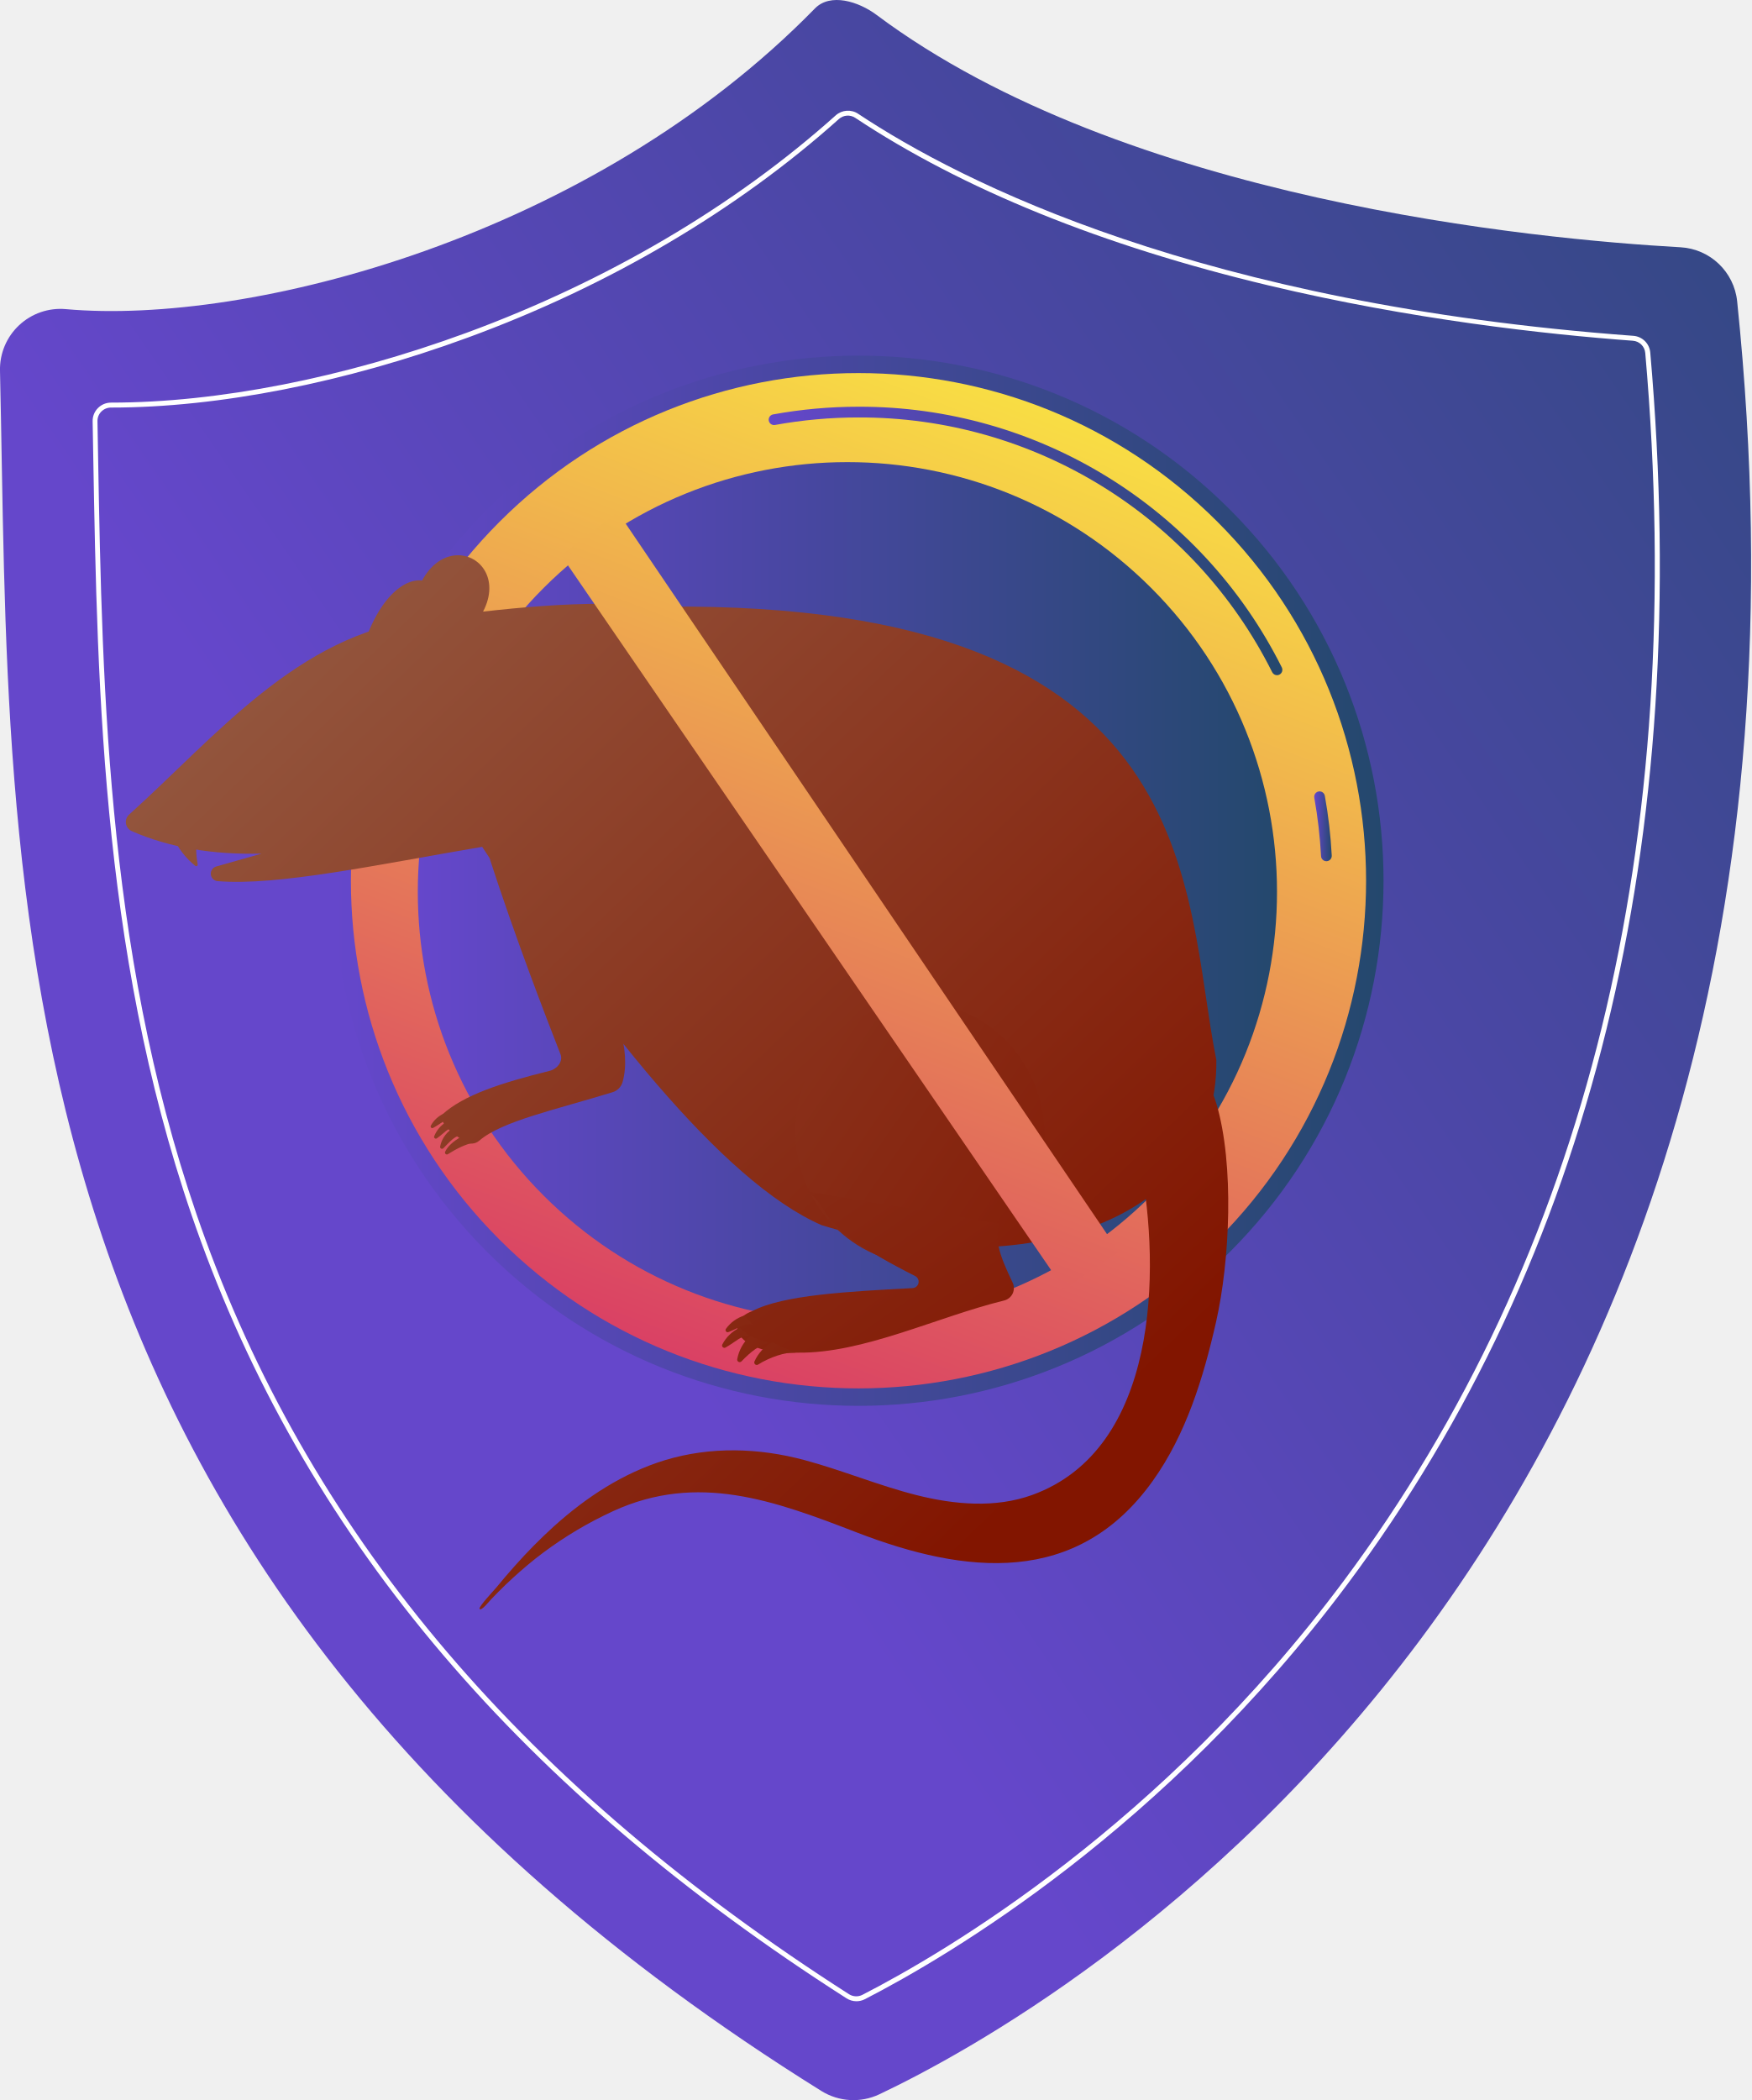
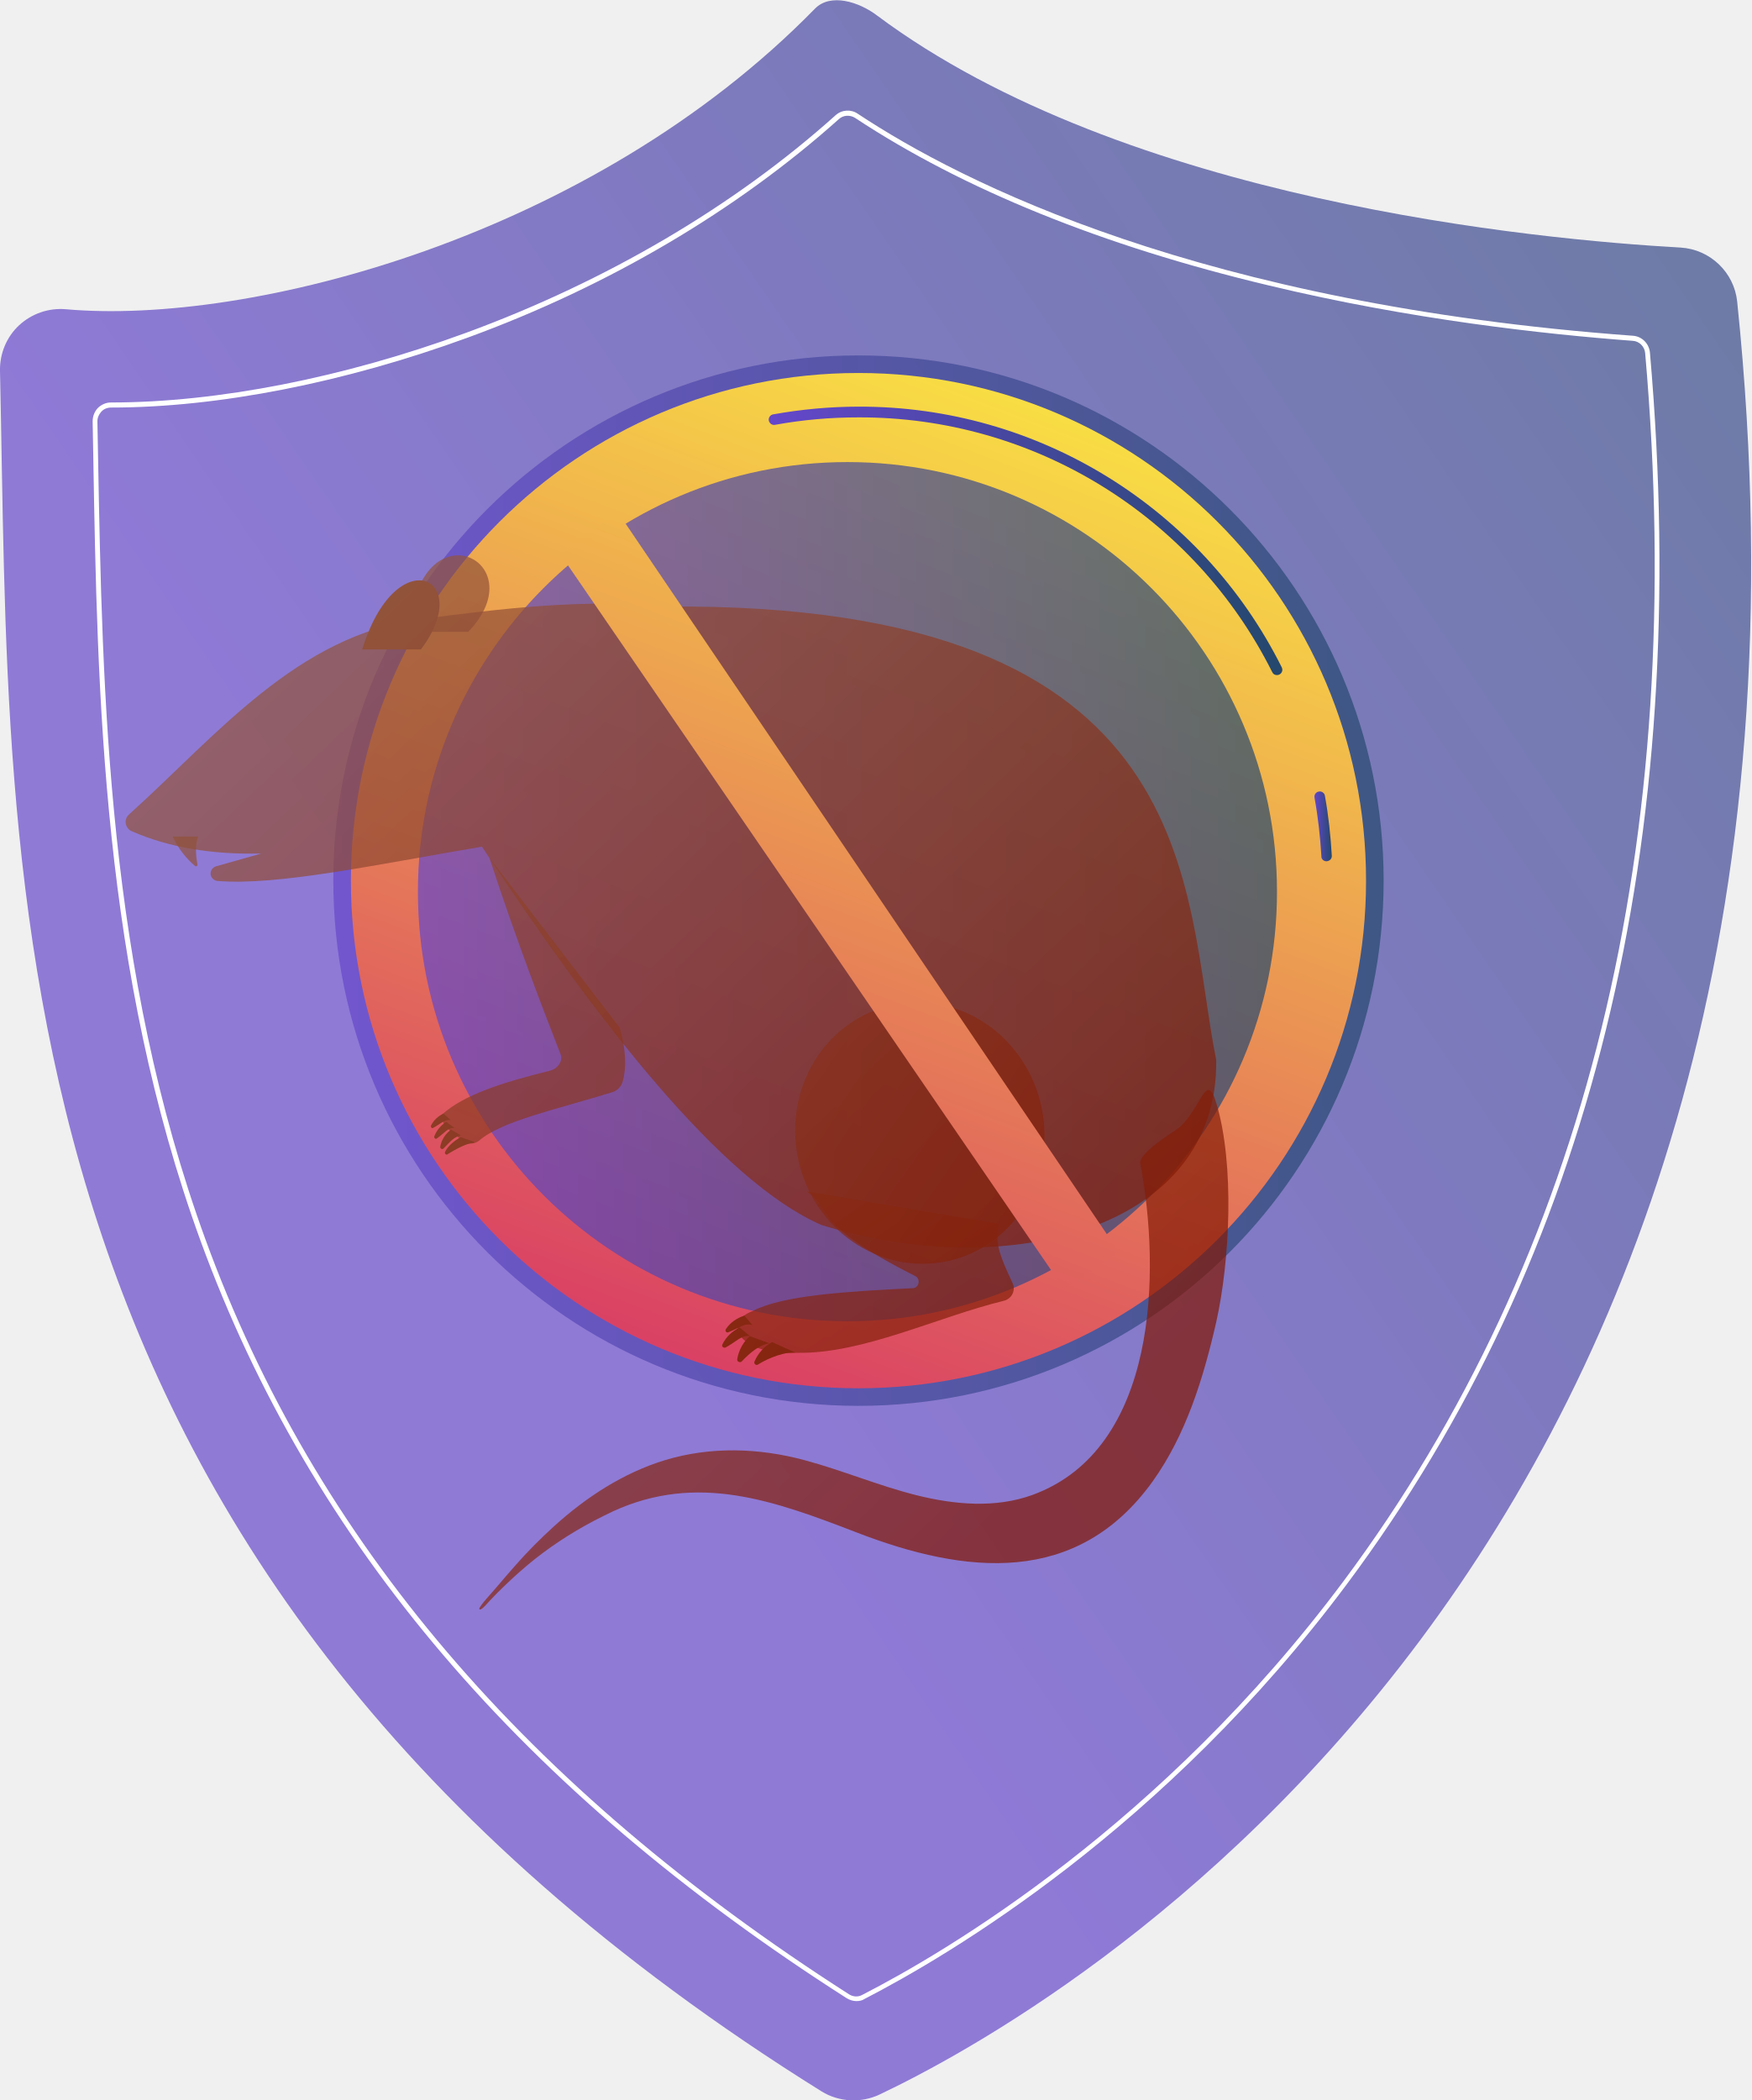
- <svg xmlns="http://www.w3.org/2000/svg" xmlns:xlink="http://www.w3.org/1999/xlink" viewBox="0 0 587.88 704.88">
-   <defs>
-     <style>.cls-1{fill:url(#linear-gradient);}.cls-2{fill:#fff;}.cls-3{fill:url(#linear-gradient-2);}.cls-4{fill:url(#_6);}.cls-5{fill:url(#linear-gradient-3);}.cls-6{fill:url(#linear-gradient-4);}.cls-7{fill:url(#linear-gradient-5);}.cls-8{fill:url(#linear-gradient-6);}.cls-9{fill:url(#linear-gradient-7);}.cls-10{fill:url(#linear-gradient-8);}.cls-11{fill:url(#linear-gradient-9);}.cls-12{fill:url(#linear-gradient-10);}.cls-13{fill:url(#linear-gradient-11);}.cls-14{fill:url(#linear-gradient-12);}.cls-15{fill:url(#linear-gradient-13);}.cls-16{fill:url(#linear-gradient-14);}.cls-17{fill:url(#linear-gradient-15);}.cls-18{fill:url(#linear-gradient-16);}.cls-19{fill:url(#linear-gradient-17);}.cls-20{fill:url(#linear-gradient-18);}.cls-21{fill:url(#linear-gradient-19);}.cls-22{fill:url(#linear-gradient-20);}.cls-23{fill:url(#linear-gradient-21);}.cls-24{fill:url(#linear-gradient-22);}</style>
-     <linearGradient id="linear-gradient" x1="179.14" y1="389.46" x2="741.72" y2="3.09" gradientUnits="userSpaceOnUse">
-       <stop offset="0" stop-color="#6547cb" />
-       <stop offset="1" stop-color="#24486d" />
-     </linearGradient>
-     <linearGradient id="linear-gradient-2" x1="111.94" y1="295.62" x2="464.45" y2="295.62" gradientTransform="translate(293.44 -117.2) rotate(45)" xlink:href="#linear-gradient" />
-     <linearGradient id="_6" x1="367.06" y1="88.15" x2="224.1" y2="464.24" gradientTransform="translate(293.44 -117.2) rotate(45)" gradientUnits="userSpaceOnUse">
-       <stop offset="0" stop-color="#fdf53f" />
-       <stop offset="0.62" stop-color="#e78357" />
-       <stop offset="1" stop-color="#d93c65" />
-     </linearGradient>
-     <linearGradient id="linear-gradient-3" x1="441.19" y1="277.39" x2="447.07" y2="277.39" xlink:href="#linear-gradient" />
-     <linearGradient id="linear-gradient-4" x1="258.02" y1="181.58" x2="430.5" y2="181.58" xlink:href="#linear-gradient" />
-     <linearGradient id="linear-gradient-5" x1="140.26" y1="299.33" x2="428.7" y2="299.33" gradientTransform="translate(294.98 -113.49) rotate(45)" xlink:href="#linear-gradient" />
-     <linearGradient id="linear-gradient-6" x1="67.32" y1="116.33" x2="391.81" y2="455.82" gradientUnits="userSpaceOnUse">
-       <stop offset="0" stop-color="#97654c" />
-       <stop offset="1" stop-color="#821500" />
-     </linearGradient>
-     <linearGradient id="linear-gradient-7" x1="12.16" y1="169.04" x2="336.65" y2="508.54" xlink:href="#linear-gradient-6" />
-     <linearGradient id="linear-gradient-8" x1="67.99" y1="115.68" x2="392.48" y2="455.18" xlink:href="#linear-gradient-6" />
-     <linearGradient id="linear-gradient-9" x1="56.45" y1="126.71" x2="380.94" y2="466.21" xlink:href="#linear-gradient-6" />
-     <linearGradient id="linear-gradient-10" x1="-18.02" y1="197.88" x2="306.47" y2="537.38" xlink:href="#linear-gradient-6" />
-     <linearGradient id="linear-gradient-11" x1="-355.3" y1="789.54" x2="-30.82" y2="1129.02" gradientTransform="translate(416.82 -667.99)" xlink:href="#linear-gradient-6" />
-     <linearGradient id="linear-gradient-12" x1="240.76" y1="-407.75" x2="565.25" y2="-68.25" gradientTransform="translate(-227.87 479.27) rotate(9.03)" xlink:href="#linear-gradient-6" />
-     <linearGradient id="linear-gradient-13" x1="-160.19" y1="480.74" x2="164.29" y2="820.24" gradientTransform="translate(95.74 -284.52) rotate(-5.01)" xlink:href="#linear-gradient-6" />
-     <linearGradient id="linear-gradient-14" x1="-713.5" y1="1223.6" x2="-389" y2="1563.11" gradientTransform="translate(211.45 -1104.59) rotate(-18.64)" xlink:href="#linear-gradient-6" />
-     <linearGradient id="linear-gradient-15" x1="-55.21" y1="287.55" x2="269.28" y2="627.06" gradientTransform="translate(35.19 -92.98) rotate(-1.75)" xlink:href="#linear-gradient-6" />
-     <linearGradient id="linear-gradient-16" x1="166.54" y1="-245.35" x2="491.03" y2="94.15" gradientTransform="translate(-162.44 382.72) rotate(6.69)" xlink:href="#linear-gradient-6" />
-     <linearGradient id="linear-gradient-17" x1="-177.02" y1="502.3" x2="147.48" y2="841.81" gradientTransform="matrix(1, -0.09, 0.09, 1, 97.67, -294.86)" xlink:href="#linear-gradient-6" />
-     <linearGradient id="linear-gradient-18" x1="-662.73" y1="1170.16" x2="-338.23" y2="1509.67" gradientTransform="translate(208.78 -1050.84) rotate(-17.79)" xlink:href="#linear-gradient-6" />
-     <linearGradient id="linear-gradient-19" x1="-267.9" y1="647.49" x2="56.59" y2="986.99" gradientTransform="translate(140.74 -449.34) rotate(-7.48)" xlink:href="#linear-gradient-6" />
-     <linearGradient id="linear-gradient-20" x1="-53.73" y1="254.78" x2="270.77" y2="594.29" gradientTransform="matrix(1, -0.01, 0.01, 1, 27.82, -53.37)" xlink:href="#linear-gradient-6" />
-     <linearGradient id="linear-gradient-21" x1="5.94" y1="174.99" x2="330.43" y2="514.49" xlink:href="#linear-gradient-6" />
-     <linearGradient id="linear-gradient-22" x1="364.16" y1="87.05" x2="221.2" y2="463.15" gradientUnits="userSpaceOnUse">
-       <stop offset="0" stop-color="#fdf53f" />
-       <stop offset="1" stop-color="#d93c65" />
-     </linearGradient>
-   </defs>
-   <g id="Capa_2" data-name="Capa 2">
-     <g id="Capa_1-2" data-name="Capa 1">
-       <path class="cls-1" d="M6.42,109.16a20.28,20.28,0,0,1,15.67-5.4C83.65,109.3,198.51,79.65,273.57,2.84,278.78-2.49,288.28.52,294.26,5,377.74,67.38,516.13,80.3,564.17,83a20.26,20.26,0,0,1,19,18.15c43.69,421.94-231,574.84-288,601.83a20.35,20.35,0,0,1-19.42-1.12C-8.21,524.93,3.93,294.89,0,124.45A20.26,20.26,0,0,1,6.42,109.16Z" />
-       <path class="cls-2" d="M287.49,671.73a6.19,6.19,0,0,1-3.34-1C175.39,601.23,104.5,518.11,67.45,416.67,34.34,326.05,32.72,233.73,31.29,152.28c-.06-3.64-.13-7.26-.19-10.86A6.09,6.09,0,0,1,32.85,137a6.17,6.17,0,0,1,4.44-1.86h0c35.81,0,78.14-8.31,119.26-23.41,47.09-17.3,90-42.54,124-73a6.17,6.17,0,0,1,7.53-.54c35,23.25,115.46,63.86,260.23,74.53a6.16,6.16,0,0,1,5.69,5.62c14.42,164.5-19.79,303.59-101.67,413.41-61.15,82-133.66,124.74-162,139.3h0A6.16,6.16,0,0,1,287.49,671.73ZM37.35,136.8A4.6,4.6,0,0,0,34,138.16a4.48,4.48,0,0,0-1.28,3.23c.06,3.6.13,7.22.19,10.87C34.37,233.57,36,325.74,69,416.11,105.92,517.2,176.59,600,285,669.36a4.52,4.52,0,0,0,4.51.22h0C317.78,655.07,390,612.5,451,530.76,532.6,421.28,566.7,282.57,552.32,118.49a4.5,4.5,0,0,0-4.17-4.12c-29.35-2.16-74.38-7.14-122.22-18.55C370,82.48,323.28,63.55,287.12,39.56a4.51,4.51,0,0,0-5.51.4c-34.16,30.61-77.21,56-124.5,73.33C115.82,128.45,73.28,136.8,37.35,136.8Z" />
-       <circle class="cls-3" cx="288.19" cy="295.62" r="176.26" transform="translate(-124.62 290.37) rotate(-45)" />
-       <circle class="cls-4" cx="288.19" cy="295.62" r="170.4" transform="translate(-124.62 290.37) rotate(-45)" />
-       <path class="cls-5" d="M445.27,289.07h.1a1.8,1.8,0,0,0,1.7-1.89,160.58,160.58,0,0,0-2.31-20,1.8,1.8,0,1,0-3.54.64,159.06,159.06,0,0,1,2.26,19.53A1.79,1.79,0,0,0,445.27,289.07Z" />
-       <path class="cls-6" d="M428.7,226.64a1.81,1.81,0,0,0,1.61-2.61,158.44,158.44,0,0,0-142.12-87.51,160.06,160.06,0,0,0-28.7,2.59,1.8,1.8,0,0,0,.65,3.54,156.49,156.49,0,0,1,28.05-2.53,154.83,154.83,0,0,1,138.9,85.53A1.82,1.82,0,0,0,428.7,226.64Z" />
-       <circle class="cls-7" cx="284.48" cy="299.33" r="144.22" transform="translate(-128.34 288.83) rotate(-45)" />
-       <path class="cls-8" d="M408.33,355.79c-11.39-56.33-2.51-154-185.39-152.16-27.06-2.72-54.52.74-81.58,4.21-41.47,5.32-68.83,39.28-98,65.57A3.35,3.35,0,0,0,44.3,279c12.55,5.49,27.1,7.93,43.51,7.53l-15.24,4.32a2.51,2.51,0,0,0,.48,4.91c20.23,1.68,53.76-5.57,88.81-11.51,38,57.83,80.52,112.46,114,127C338.46,430.58,409.08,412.72,408.33,355.79Z" />
-       <path class="cls-9" d="M382.82,390.5c6.85,36.27,6,95.9-36.24,111.27-12.36,4.49-26.12,3.3-38.88.08s-24.95-8.36-37.66-11.77c-15.3-4.11-31.45-4.59-46.7,0-14.08,4.28-26.58,12.49-37.44,22.29a174.37,174.37,0,0,0-13.1,13.26c-2.14,2.39-4.22,4.84-6.26,7.32-.74.9-5.91,6.37-5.56,7.06.53,1,3.43-2.76,4-3.31q2.31-2.41,4.72-4.74,4.82-4.62,10-8.76a129.63,129.63,0,0,1,22.86-14.42q1.62-.81,3.27-1.56c28.38-13,54-3.58,81.75,7.14,36.51,14.11,74,18.25,99.38-17.25,11.21-15.68,17-34.56,21.27-53.36,4.64-20.5,6.2-52.8.11-73.34-3.54-11.92-5.21,2.33-13.23,8.48C393,380.55,382.24,387.2,382.82,390.5Z" />
-       <path class="cls-10" d="M137.49,212.09c2.42-43.13,42.78-24.15,19.67,0Z" />
-       <path class="cls-11" d="M121.62,218C133,181,159.57,193.8,141.29,218Z" />
-       <path class="cls-12" d="M58,280.75a26.19,26.19,0,0,0,7.53,9.86.52.52,0,0,0,.84-.5c-.57-3.25-.85-6.45.25-9.36Z" />
-       <ellipse class="cls-13" cx="308.85" cy="380.4" rx="41.75" ry="43.99" transform="translate(-70.68 70.48) rotate(-11.69)" />
-       <path class="cls-14" d="M270.69,399.89c9.72,5.93-.18,9.91,36.5,28.41a2.14,2.14,0,0,1-.85,4.06c-21.75,1.15-43.47,2.3-53.81,7.72-10.34,3.88-4.48,15,15.25,13.95,22,.3,46.48-11.89,69.31-17.51a4.29,4.29,0,0,0,2.86-6c-4.53-9.47-5.95-13.79-4.54-19.82Z" />
-       <path class="cls-15" d="M259.22,450.52a13.78,13.78,0,0,0-5.94,6.45.84.84,0,0,0,1.21,1.06c3.82-2.43,9.37-4.31,12.47-4Z" />
-       <path class="cls-16" d="M251.74,448.53a13.73,13.73,0,0,0-4.25,7.68.84.84,0,0,0,1.43.74c3.13-3.26,6.26-5.74,9.35-6.14Z" />
-       <path class="cls-17" d="M248.3,445.65a12.81,12.81,0,0,0-5.84,5.67.78.78,0,0,0,1.07,1c3.66-2,5.35-4.31,8.21-3.83Z" />
-       <path class="cls-18" d="M249.91,441.56a11.88,11.88,0,0,0-6.19,4.45.72.72,0,0,0,.84,1.11c3.68-1.39,5.56-3.26,8.14-2.42Z" />
-       <path class="cls-19" d="M154.61,381.66c-2.47,1.47-4.39,3.17-5.18,4.95a.64.64,0,0,0,.94.79c2.56-1.64,6.24-3.56,8.7-3.8a.16.16,0,0,0,0-.32Z" />
-       <path class="cls-20" d="M151.35,379.17a9.13,9.13,0,0,0-3.59,5.67.64.64,0,0,0,1.08.58c2.43-2.45,3.51-3.82,5.79-4.42Z" />
-       <path class="cls-21" d="M149.77,376.62a9.8,9.8,0,0,0-4,4.75.59.59,0,0,0,.89.71c2.63-1.83,3.74-3.68,5.95-3.53Z" />
-       <path class="cls-22" d="M148.88,373.84a9.14,9.14,0,0,0-4.25,4,.56.56,0,0,0,.75.76c2.64-1.41,3.88-3,5.92-2.62Z" />
-       <path class="cls-23" d="M164.28,287.87c9.22,28.32,18.88,53.14,23.88,66,.93,2.36-1.09,4.92-3.55,5.54-16.11,4-29,8.09-36.26,14.8-.42,3.23,2.89,5.88,7.73,9a4,4,0,0,0,4.79-.32c7.59-6.58,25.68-10.4,44.76-16.28a5,5,0,0,0,3.38-3.44c1.47-5.28,1-11.47-1-18.33Z" />
-       <polygon class="cls-24" points="357.27 432.76 375.64 420.17 207.44 171.92 188.32 186.34 357.27 432.76" />
+ <svg xmlns="http://www.w3.org/2000/svg" version="1.1" id="Capa_1" x="0px" y="0px" viewBox="0 0 587.9 704.9" style="enable-background:new 0 0 587.9 704.9;" xml:space="preserve">
+   <style type="text/css">
+ 	.st0{opacity:0.7;fill:url(#SVGID_1_);}
+ 	.st1{fill:#FFFFFF;}
+ 	.st2{opacity:0.7;fill:url(#SVGID_2_);}
+ 	.st3{fill:url(#SVGID_3_);}
+ 	.st4{fill:url(#SVGID_4_);}
+ 	.st5{fill:url(#SVGID_5_);}
+ 	.st6{opacity:0.7;fill:url(#SVGID_6_);}
+ 	.st7{opacity:0.7;fill:url(#SVGID_7_);}
+ 	.st8{opacity:0.7;fill:url(#SVGID_8_);}
+ 	.st9{opacity:0.7;fill:url(#SVGID_9_);}
+ 	.st10{fill:url(#SVGID_10_);}
+ 	.st11{opacity:0.7;fill:url(#SVGID_11_);}
+ 	.st12{opacity:0.7;fill:url(#SVGID_12_);}
+ 	.st13{opacity:0.7;fill:url(#SVGID_13_);}
+ 	.st14{fill:url(#SVGID_14_);}
+ 	.st15{fill:url(#SVGID_15_);}
+ 	.st16{fill:url(#SVGID_16_);}
+ 	.st17{fill:url(#SVGID_17_);}
+ 	.st18{fill:url(#SVGID_18_);}
+ 	.st19{fill:url(#SVGID_19_);}
+ 	.st20{fill:url(#SVGID_20_);}
+ 	.st21{fill:url(#SVGID_21_);}
+ 	.st22{opacity:0.7;fill:url(#SVGID_22_);}
+ 	.st23{fill:url(#SVGID_23_);}
+ </style>
+   <g id="Capa_2_1_">
+     <g id="Capa_1-2">
+       <linearGradient id="SVGID_1_" gradientUnits="userSpaceOnUse" x1="179.153" y1="316.412" x2="741.732" y2="702.782" gradientTransform="matrix(1 0 0 -1 0 705.89)">
+         <stop offset="0" style="stop-color:#6547CB" />
+         <stop offset="1" style="stop-color:#24486D" />
+       </linearGradient>
+       <path class="st0" d="M6.4,109.2c4.2-3.9,9.9-5.9,15.7-5.4c61.6,5.5,176.4-24.1,251.5-100.9c5.2-5.3,14.7-2.3,20.7,2.2    c83.5,62.4,221.9,75.3,269.9,78c9.9,0.6,18,8.3,19,18.2c43.7,421.9-231,574.8-288,601.8c-6.2,2.9-13.6,2.5-19.4-1.1    C-8.2,524.9,3.9,294.9,0,124.4C-0.1,118.7,2.2,113.1,6.4,109.2z" />
+       <path class="st1" d="M287.5,671.7c-1.2,0-2.3-0.4-3.3-1C175.4,601.2,104.5,518.1,67.4,416.7C34.3,326,32.7,233.7,31.3,152.3    c-0.1-3.6-0.1-7.3-0.2-10.9c0-1.6,0.6-3.2,1.7-4.4c1.2-1.2,2.8-1.9,4.4-1.9l0,0c35.8,0,78.1-8.3,119.3-23.4    c47.1-17.3,90-42.5,124-73c2.1-1.9,5.2-2.1,7.5-0.5c35,23.2,115.5,63.9,260.2,74.5c3,0.2,5.4,2.6,5.7,5.6    c14.4,164.5-19.8,303.6-101.7,413.4c-61.1,82-133.7,124.7-162,139.3l0,0C289.5,671.5,288.5,671.7,287.5,671.7z M37.3,136.8    c-1.3,0-2.5,0.5-3.3,1.4c-0.8,0.9-1.3,2-1.3,3.2c0.1,3.6,0.1,7.2,0.2,10.9C34.4,233.6,36,325.7,69,416.1    C105.9,517.2,176.6,600,285,669.4c1.4,0.9,3.1,1,4.5,0.2l0,0C317.8,655.1,390,612.5,451,530.8c81.6-109.5,115.7-248.2,101.3-412.3    c-0.2-2.2-2-4-4.2-4.1c-29.3-2.2-74.4-7.1-122.2-18.6C370,82.5,323.3,63.5,287.1,39.6c-1.7-1.1-4-1-5.5,0.4    c-34.2,30.6-77.2,56-124.5,73.3C115.8,128.4,73.3,136.8,37.3,136.8z" />
+       <linearGradient id="SVGID_2_" gradientUnits="userSpaceOnUse" x1="111.936" y1="410.27" x2="464.455" y2="410.27" gradientTransform="matrix(1 0 0 -1 4.981212e-04 705.8937)">
+         <stop offset="0" style="stop-color:#6547CB" />
+         <stop offset="1" style="stop-color:#24486D" />
+       </linearGradient>
+       <circle class="st2" cx="288.2" cy="295.6" r="176.3" />
+       <linearGradient id="SVGID_3_" gradientUnits="userSpaceOnUse" x1="367.06" y1="617.74" x2="224.1" y2="241.65" gradientTransform="matrix(1 0 0 -1 4.981212e-04 705.8937)">
+         <stop offset="0" style="stop-color:#FDF53F" />
+         <stop offset="0.62" style="stop-color:#E78357" />
+         <stop offset="1" style="stop-color:#D93C65" />
+       </linearGradient>
+       <circle class="st3" cx="288.2" cy="295.6" r="170.4" />
+       <linearGradient id="SVGID_4_" gradientUnits="userSpaceOnUse" x1="441.19" y1="428.539" x2="447.07" y2="428.539" gradientTransform="matrix(1 0 0 -1 0 705.89)">
+         <stop offset="0" style="stop-color:#6547CB" />
+         <stop offset="1" style="stop-color:#24486D" />
+       </linearGradient>
+       <path class="st4" d="M445.3,289.1h0.1c1-0.1,1.8-0.9,1.7-1.9c-0.4-6.7-1.1-13.4-2.3-20c-0.1-1-1.1-1.7-2-1.5c-1,0.1-1.7,1.1-1.5,2    c0,0,0,0.1,0,0.1c1.2,6.5,1.9,13,2.3,19.5C443.5,288.3,444.3,289.1,445.3,289.1z" />
+       <linearGradient id="SVGID_5_" gradientUnits="userSpaceOnUse" x1="258.053" y1="524.31" x2="430.496" y2="524.31" gradientTransform="matrix(1 0 0 -1 0 705.89)">
+         <stop offset="0" style="stop-color:#6547CB" />
+         <stop offset="1" style="stop-color:#24486D" />
+       </linearGradient>
+       <path class="st5" d="M428.7,226.6c1,0,1.8-0.8,1.8-1.8c0-0.3-0.1-0.5-0.2-0.8c-26.9-53.8-82-87.7-142.1-87.5    c-9.6,0-19.2,0.9-28.7,2.6c-1,0.2-1.6,1.2-1.4,2.1c0.2,0.9,1.1,1.6,2.1,1.4c9.3-1.7,18.6-2.5,28-2.5c58.8-0.2,112.6,33,138.9,85.5    C427.4,226.3,428,226.6,428.7,226.6z" />
+       <linearGradient id="SVGID_6_" gradientUnits="userSpaceOnUse" x1="140.263" y1="406.558" x2="428.703" y2="406.558" gradientTransform="matrix(1 0 0 -1 -7.179538e-03 705.8881)">
+         <stop offset="0" style="stop-color:#6547CB" />
+         <stop offset="1" style="stop-color:#24486D" />
+       </linearGradient>
+       <circle class="st6" cx="284.5" cy="299.3" r="144.2" />
+       <linearGradient id="SVGID_7_" gradientUnits="userSpaceOnUse" x1="67.301" y1="589.541" x2="391.791" y2="250.052" gradientTransform="matrix(1 0 0 -1 0 705.89)">
+         <stop offset="0" style="stop-color:#97654C" />
+         <stop offset="1" style="stop-color:#821500" />
+       </linearGradient>
+       <path class="st7" d="M408.3,355.8c-11.4-56.3-2.5-154-185.4-152.2c-27.1-2.7-54.5,0.7-81.6,4.2c-41.5,5.3-68.8,39.3-98,65.6    c-1.4,1.2-1.5,3.3-0.3,4.7c0.3,0.4,0.7,0.7,1.2,0.9c12.5,5.5,27.1,7.9,43.5,7.5l-15.2,4.3c-1.3,0.4-2.1,1.8-1.7,3.1    c0.3,1,1.2,1.7,2.2,1.8c20.2,1.7,53.8-5.6,88.8-11.5c38,57.8,80.5,112.5,114,127C338.5,430.6,409.1,412.7,408.3,355.8z" />
+       <linearGradient id="SVGID_8_" gradientUnits="userSpaceOnUse" x1="12.182" y1="536.871" x2="336.672" y2="197.371" gradientTransform="matrix(1 0 0 -1 0 705.89)">
+         <stop offset="0" style="stop-color:#97654C" />
+         <stop offset="1" style="stop-color:#821500" />
+       </linearGradient>
+       <path class="st8" d="M382.8,390.5c6.9,36.3,6,95.9-36.2,111.3c-12.4,4.5-26.1,3.3-38.9,0.1s-25-8.4-37.7-11.8    c-15.3-4.1-31.4-4.6-46.7,0c-14.1,4.3-26.6,12.5-37.4,22.3c-4.6,4.2-9,8.6-13.1,13.3c-2.1,2.4-4.2,4.8-6.3,7.3    c-0.7,0.9-5.9,6.4-5.6,7.1c0.5,1,3.4-2.8,4-3.3c1.5-1.6,3.1-3.2,4.7-4.7c3.2-3.1,6.5-6,10-8.8c7.1-5.6,14.8-10.4,22.9-14.4    c1.1-0.5,2.2-1.1,3.3-1.6c28.4-13,54-3.6,81.8,7.1c36.5,14.1,74,18.2,99.4-17.2c11.2-15.7,17-34.6,21.3-53.4    c4.6-20.5,6.2-52.8,0.1-73.3c-3.5-11.9-5.2,2.3-13.2,8.5C393,380.5,382.2,387.2,382.8,390.5z" />
+       <linearGradient id="SVGID_9_" gradientUnits="userSpaceOnUse" x1="67.988" y1="590.208" x2="392.478" y2="250.708" gradientTransform="matrix(1 0 0 -1 0 705.89)">
+         <stop offset="0" style="stop-color:#97654C" />
+         <stop offset="1" style="stop-color:#821500" />
+       </linearGradient>
+       <path class="st9" d="M137.5,212.1c2.4-43.1,42.8-24.1,19.7,0H137.5z" />
+       <linearGradient id="SVGID_10_" gradientUnits="userSpaceOnUse" x1="56.433" y1="579.164" x2="380.923" y2="239.664" gradientTransform="matrix(1 0 0 -1 0 705.89)">
+         <stop offset="0" style="stop-color:#97654C" />
+         <stop offset="1" style="stop-color:#821500" />
+       </linearGradient>
+       <path class="st10" d="M121.6,218c11.4-37,38-24.2,19.7,0H121.6z" />
+       <linearGradient id="SVGID_11_" gradientUnits="userSpaceOnUse" x1="-18.006" y1="508.024" x2="306.484" y2="168.524" gradientTransform="matrix(1 0 0 -1 0 705.89)">
+         <stop offset="0" style="stop-color:#97654C" />
+         <stop offset="1" style="stop-color:#821500" />
+       </linearGradient>
+       <path class="st11" d="M58,280.8c1.7,3.8,4.3,7.2,7.5,9.9c0.2,0.2,0.5,0.1,0.7-0.1c0.1-0.1,0.1-0.3,0.1-0.4    c-0.6-3.2-0.8-6.5,0.2-9.4H58z" />
+       <linearGradient id="SVGID_12_" gradientUnits="userSpaceOnUse" x1="-369.183" y1="-82.889" x2="-44.703" y2="-422.369" gradientTransform="matrix(0.9793 -0.2026 -0.2026 -0.9793 358.8893 21.121)">
+         <stop offset="0" style="stop-color:#97654C" />
+         <stop offset="1" style="stop-color:#821500" />
+       </linearGradient>
+       <path class="st12" d="M299.9,337.3c22.6-4.7,44.9,10.8,49.8,34.6c4.9,23.8-9.4,46.9-32,51.5s-44.9-10.8-49.8-34.6    C263,365.1,277.3,342,299.9,337.3z" />
+       <linearGradient id="SVGID_13_" gradientUnits="userSpaceOnUse" x1="251.398" y1="1114.955" x2="575.888" y2="775.456" gradientTransform="matrix(0.9876 0.157 0.157 -0.9876 -349.3705 1176.039)">
+         <stop offset="0" style="stop-color:#97654C" />
+         <stop offset="1" style="stop-color:#821500" />
+       </linearGradient>
+       <path class="st13" d="M270.7,399.9c9.7,5.9-0.2,9.9,36.5,28.4c1.1,0.5,1.5,1.8,1,2.9c-0.3,0.7-1,1.2-1.8,1.2    c-21.8,1.1-43.5,2.3-53.8,7.7c-10.3,3.9-4.5,15,15.2,14c22,0.3,46.5-11.9,69.3-17.5c2.3-0.6,3.7-2.9,3.1-5.2    c-0.1-0.3-0.2-0.6-0.3-0.8c-4.5-9.5-6-13.8-4.5-19.8L270.7,399.9z" />
+       <linearGradient id="SVGID_14_" gradientUnits="userSpaceOnUse" x1="-166.1" y1="225.186" x2="158.38" y2="-114.314" gradientTransform="matrix(0.9962 -8.732961e-02 -8.732961e-02 -0.9962 163.312 418.1513)">
+         <stop offset="0" style="stop-color:#97654C" />
+         <stop offset="1" style="stop-color:#821500" />
+       </linearGradient>
+       <path class="st14" d="M259.2,450.5c-2.6,1.4-4.7,3.7-5.9,6.5c-0.2,0.4,0,0.9,0.4,1.1c0.3,0.1,0.6,0.1,0.8-0.1    c3.8-2.4,9.4-4.3,12.5-4L259.2,450.5z" />
+       <linearGradient id="SVGID_15_" gradientUnits="userSpaceOnUse" x1="-735.344" y1="-515.056" x2="-410.844" y2="-854.566" gradientTransform="matrix(0.9475 -0.3196 -0.3196 -0.9475 458.644 -440.2528)">
+         <stop offset="0" style="stop-color:#97654C" />
+         <stop offset="1" style="stop-color:#821500" />
+       </linearGradient>
+       <path class="st15" d="M251.7,448.5c-2.2,2-3.7,4.7-4.2,7.7c-0.1,0.5,0.2,0.9,0.7,1c0.3,0.1,0.6,0,0.8-0.2c3.1-3.3,6.3-5.7,9.3-6.1    L251.7,448.5z" />
+       <linearGradient id="SVGID_16_" gradientUnits="userSpaceOnUse" x1="-57.226" y1="418.34" x2="267.264" y2="78.83" gradientTransform="matrix(0.9995 -3.053851e-02 -3.053851e-02 -0.9995 58.822 612.4574)">
+         <stop offset="0" style="stop-color:#97654C" />
+         <stop offset="1" style="stop-color:#821500" />
+       </linearGradient>
+       <path class="st16" d="M248.3,445.6c-2.5,1.2-4.6,3.2-5.8,5.7c-0.2,0.4,0,0.9,0.4,1c0.2,0.1,0.5,0.1,0.7,0c3.7-2,5.4-4.3,8.2-3.8    L248.3,445.6z" />
+       <linearGradient id="SVGID_17_" gradientUnits="userSpaceOnUse" x1="174.444" y1="952.055" x2="498.934" y2="612.555" gradientTransform="matrix(0.9932 0.1165 0.1165 -0.9932 -252.6166 1083.69)">
+         <stop offset="0" style="stop-color:#97654C" />
+         <stop offset="1" style="stop-color:#821500" />
+       </linearGradient>
+       <path class="st17" d="M249.9,441.6c-2.5,0.8-4.7,2.3-6.2,4.5c-0.2,0.3-0.2,0.8,0.1,1c0.2,0.2,0.5,0.2,0.7,0.1    c3.7-1.4,5.6-3.3,8.1-2.4L249.9,441.6z" />
+       <linearGradient id="SVGID_18_" gradientUnits="userSpaceOnUse" x1="-181.595" y1="205.321" x2="142.905" y2="-134.189" gradientTransform="matrix(1 -9.000000e-02 -9.000000e-02 -1 167.3201 410.76)">
+         <stop offset="0" style="stop-color:#97654C" />
+         <stop offset="1" style="stop-color:#821500" />
+       </linearGradient>
+       <path class="st18" d="M154.6,381.7c-2.5,1.5-4.4,3.2-5.2,5c-0.1,0.3,0,0.7,0.3,0.8c0.2,0.1,0.4,0.1,0.6-0.1    c2.6-1.6,6.2-3.6,8.7-3.8c0.1,0,0.2-0.1,0.2-0.2s-0.1-0.2-0.2-0.2L154.6,381.7z" />
+       <linearGradient id="SVGID_19_" gradientUnits="userSpaceOnUse" x1="-683.672" y1="-461.957" x2="-359.172" y2="-801.467" gradientTransform="matrix(0.9522 -0.3055 -0.3055 -0.9522 445.0825 -382.8719)">
+         <stop offset="0" style="stop-color:#97654C" />
+         <stop offset="1" style="stop-color:#821500" />
+       </linearGradient>
+       <path class="st19" d="M151.4,379.2c-1.9,1.4-3.2,3.4-3.6,5.7c-0.1,0.3,0.2,0.7,0.5,0.8c0.2,0,0.4,0,0.6-0.2    c2.4-2.5,3.5-3.8,5.8-4.4L151.4,379.2z" />
+       <linearGradient id="SVGID_20_" gradientUnits="userSpaceOnUse" x1="-276.808" y1="58.559" x2="47.682" y2="-280.941" gradientTransform="matrix(0.9915 -0.1302 -0.1302 -0.9915 241.4596 249.5739)">
+         <stop offset="0" style="stop-color:#97654C" />
+         <stop offset="1" style="stop-color:#821500" />
+       </linearGradient>
+       <path class="st20" d="M149.8,376.6c-1.8,1.1-3.2,2.8-4,4.8c-0.1,0.3,0,0.6,0.3,0.8c0.2,0.1,0.4,0.1,0.6-0.1    c2.6-1.8,3.7-3.7,5.9-3.5L149.8,376.6z" />
+       <linearGradient id="SVGID_21_" gradientUnits="userSpaceOnUse" x1="-54.178" y1="451.309" x2="270.322" y2="111.799" gradientTransform="matrix(1 -1.000000e-02 -1.000000e-02 -1 35.5589 652.49)">
+         <stop offset="0" style="stop-color:#97654C" />
+         <stop offset="1" style="stop-color:#821500" />
+       </linearGradient>
+       <path class="st21" d="M148.9,373.8c-1.8,0.8-3.3,2.2-4.2,4c-0.1,0.3,0,0.6,0.2,0.8c0.2,0.1,0.4,0.1,0.5,0c2.6-1.4,3.9-3,5.9-2.6    L148.9,373.8z" />
+       <linearGradient id="SVGID_22_" gradientUnits="userSpaceOnUse" x1="5.94" y1="530.9" x2="330.43" y2="191.4" gradientTransform="matrix(1 0 0 -1 0 705.89)">
+         <stop offset="0" style="stop-color:#97654C" />
+         <stop offset="1" style="stop-color:#821500" />
+       </linearGradient>
+       <path class="st22" d="M164.3,287.9c9.2,28.3,18.9,53.1,23.9,66c0.9,2.4-1.1,4.9-3.6,5.5c-16.1,4-29,8.1-36.3,14.8    c-0.4,3.2,2.9,5.9,7.7,9c1.5,1,3.4,0.8,4.8-0.3c7.6-6.6,25.7-10.4,44.8-16.3c1.6-0.5,2.9-1.8,3.4-3.4c1.5-5.3,1-11.5-1-18.3    L164.3,287.9z" />
+       <linearGradient id="SVGID_23_" gradientUnits="userSpaceOnUse" x1="364.162" y1="618.839" x2="221.202" y2="242.739" gradientTransform="matrix(1 0 0 -1 0 705.89)">
+         <stop offset="0" style="stop-color:#FDF53F" />
+         <stop offset="1" style="stop-color:#D93C65" />
+       </linearGradient>
+       <polygon class="st23" points="357.3,432.8 375.6,420.2 207.4,171.9 188.3,186.3   " />
    </g>
  </g>
</svg>
